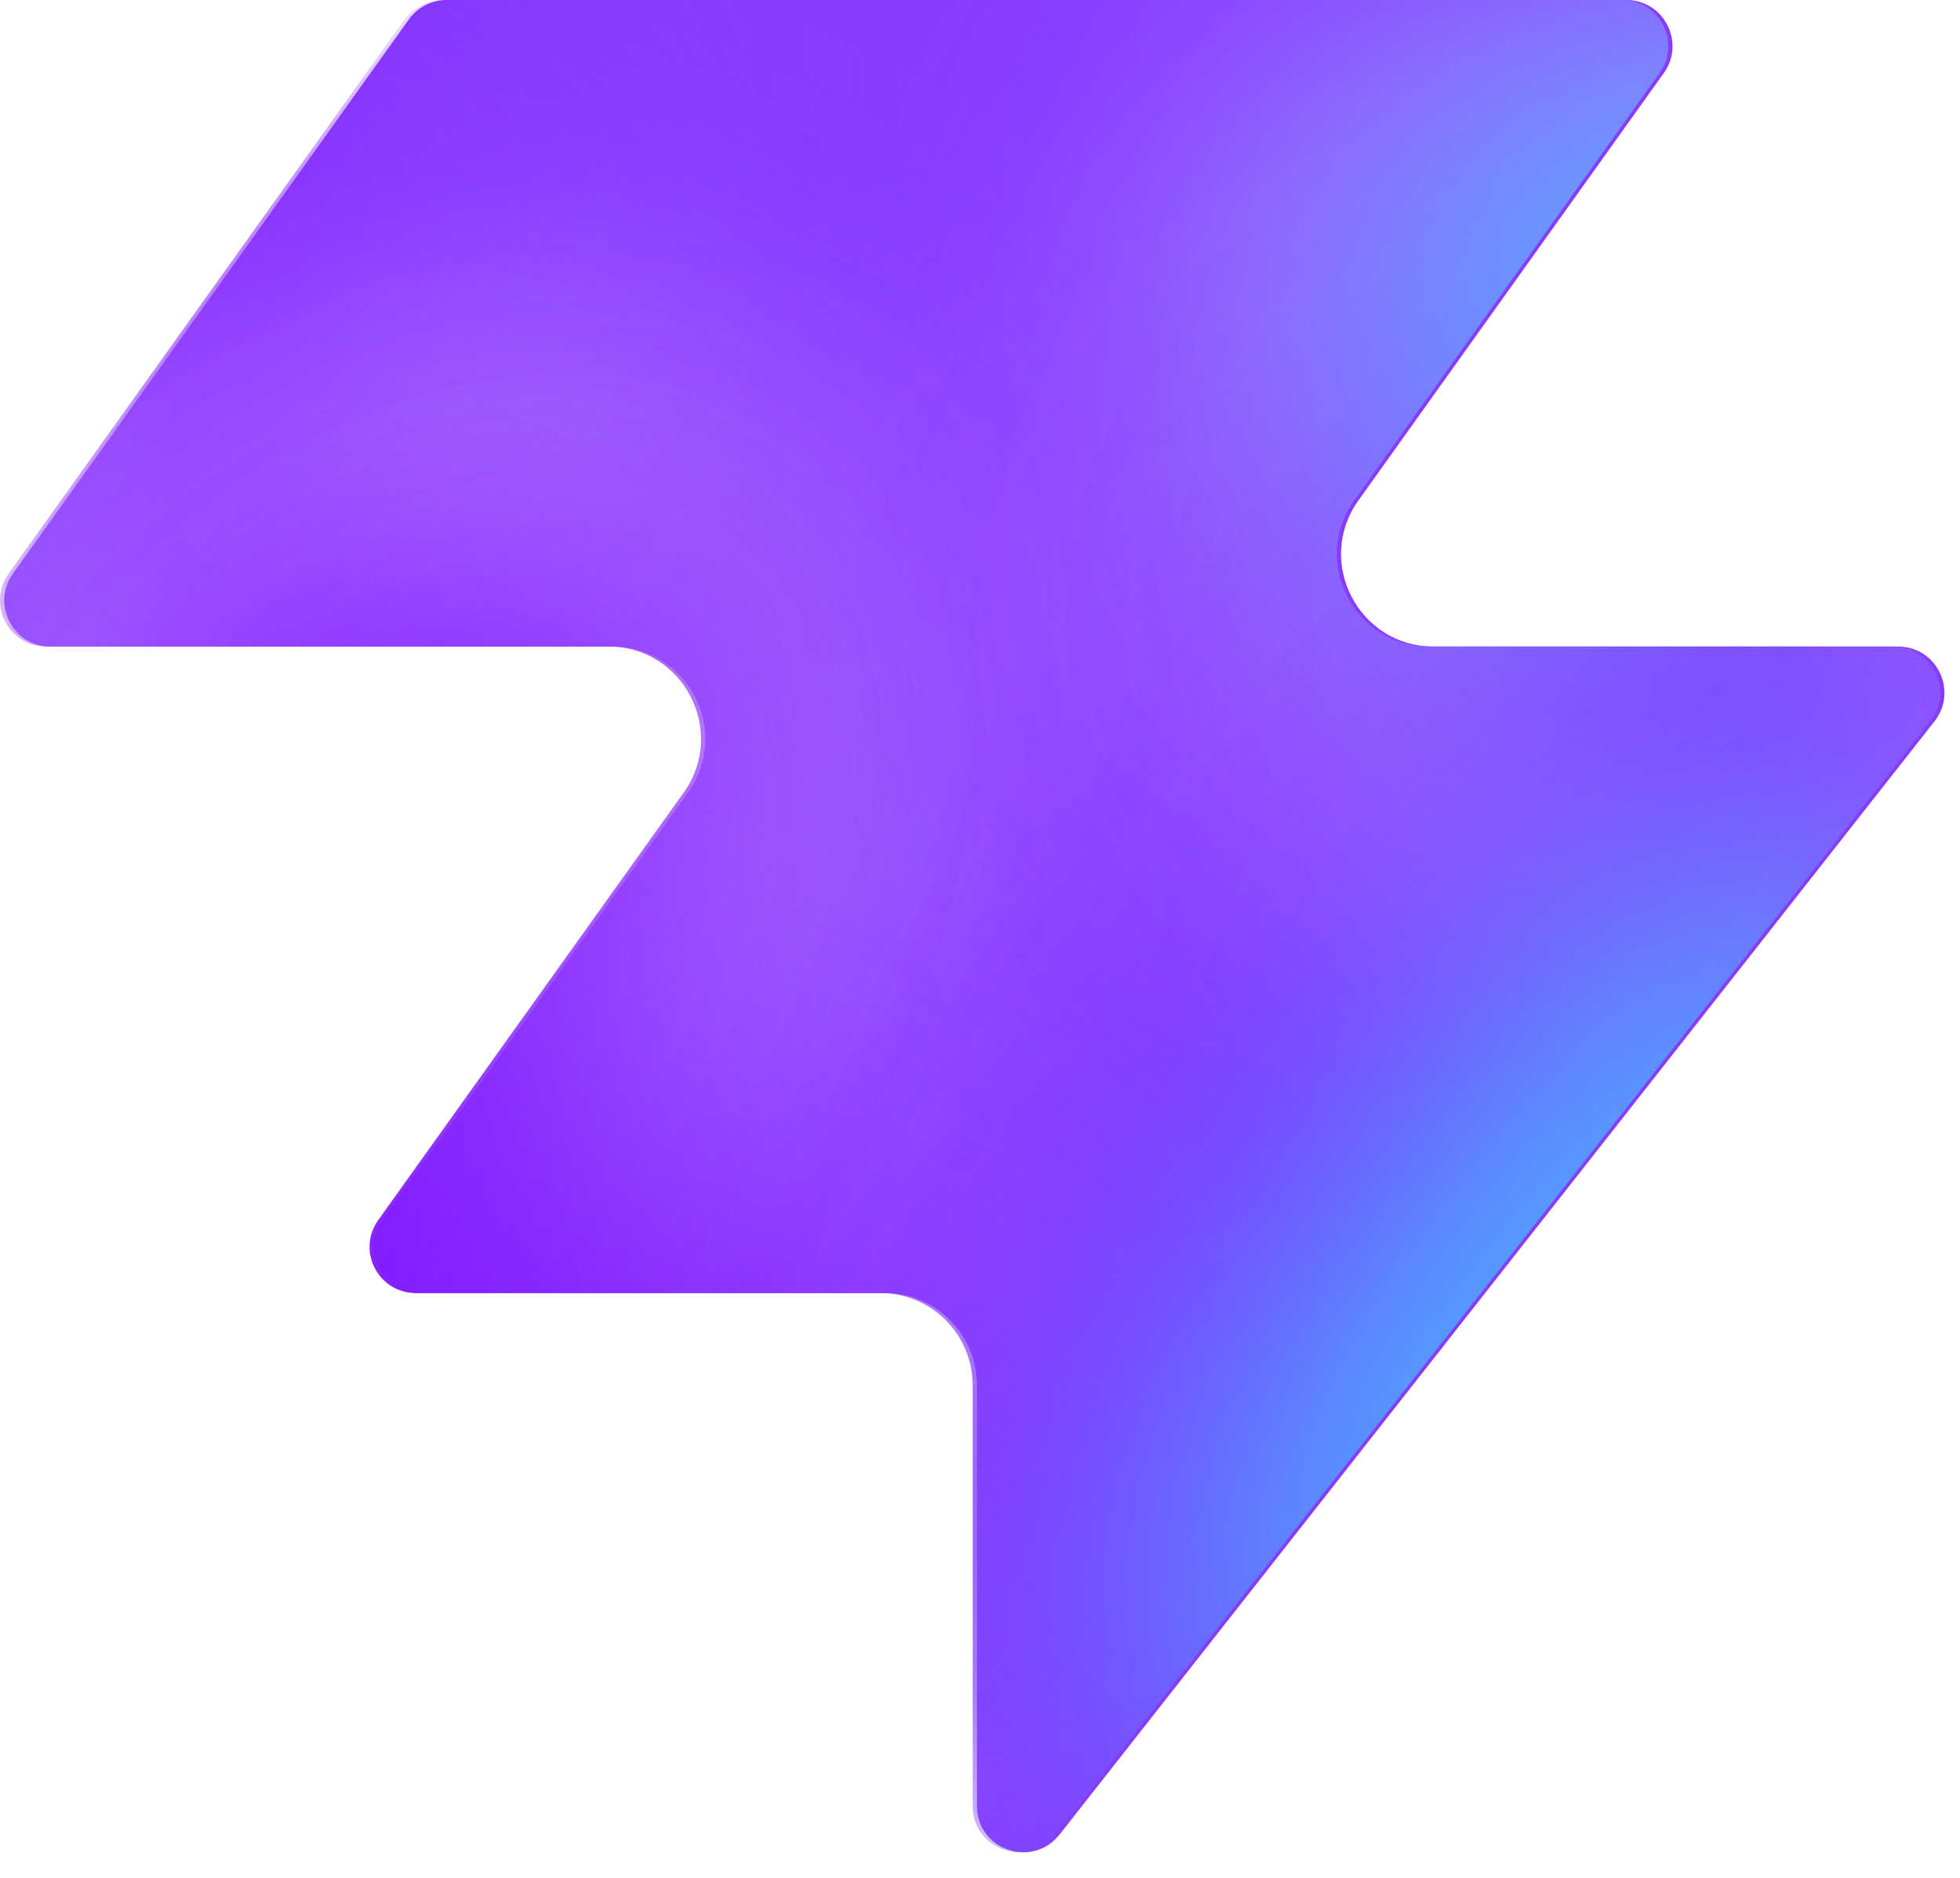
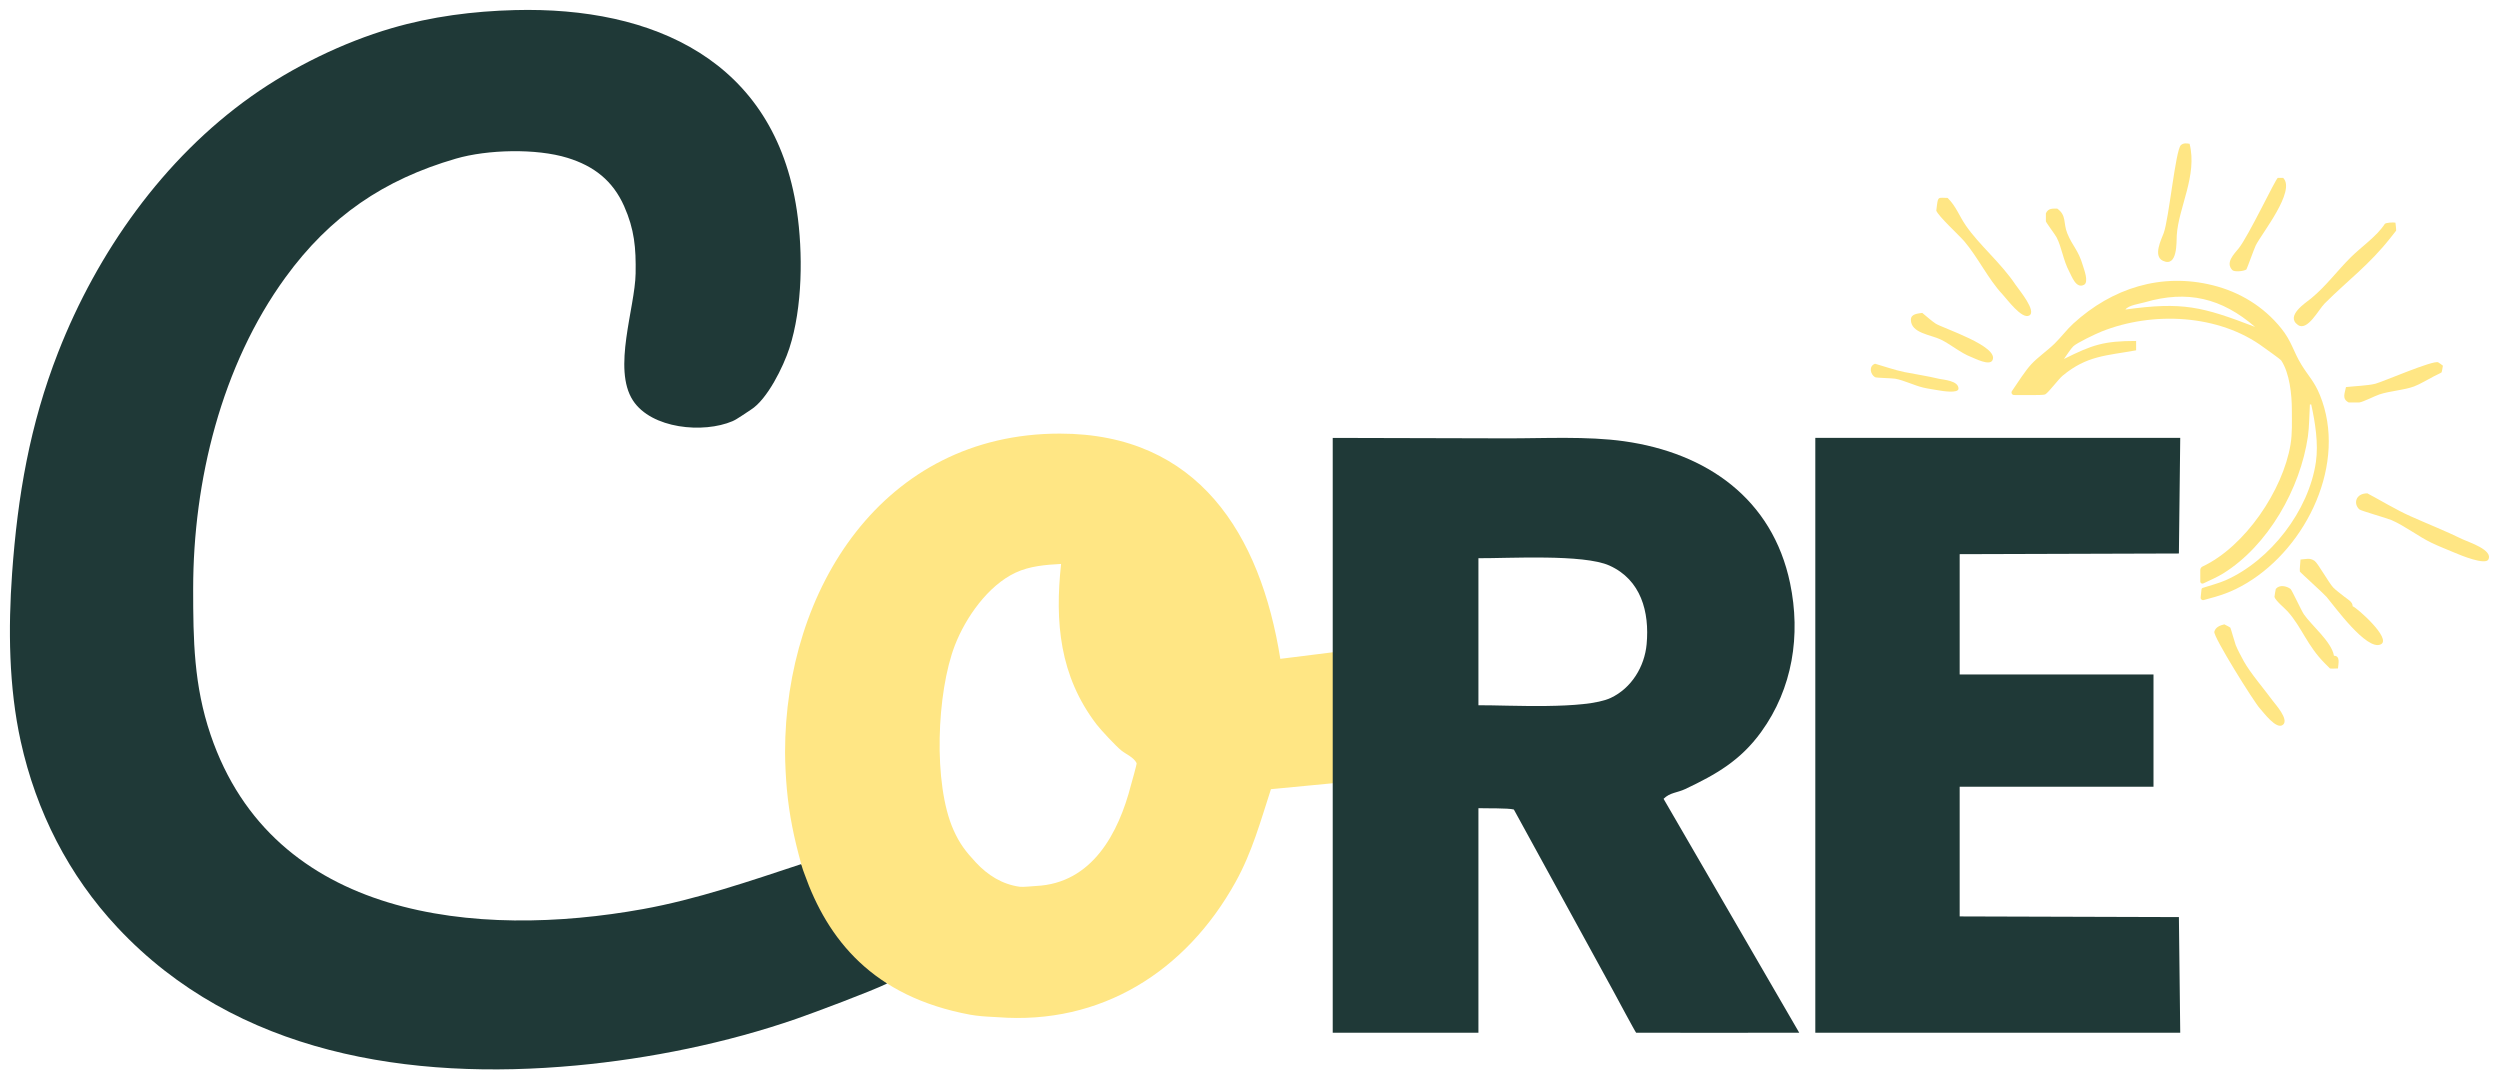
- <svg xmlns="http://www.w3.org/2000/svg" width="48" height="46" fill="none" viewBox="0 0 48 46">
-   <path fill="#863bff" d="M25.946 44.938c-.664.845-2.021.375-2.021-.698V33.937a2.26 2.26 0 0 0-2.262-2.262H10.287c-.92 0-1.456-1.04-.92-1.788l7.48-10.471c1.07-1.497 0-3.578-1.842-3.578H1.237c-.92 0-1.456-1.04-.92-1.788L10.013.474c.214-.297.556-.474.92-.474h28.894c.92 0 1.456 1.04.92 1.788l-7.48 10.471c-1.07 1.498 0 3.579 1.842 3.579h11.377c.943 0 1.473 1.088.89 1.83L25.947 44.94z" style="fill:#863bff;fill:color(display-p3 .525 .23 1);fill-opacity:1" />
-   <mask id="a" width="48" height="46" x="0" y="0" maskUnits="userSpaceOnUse" style="mask-type:alpha">
-     <path fill="#000" d="M25.842 44.938c-.664.844-2.021.375-2.021-.698V33.937a2.26 2.26 0 0 0-2.262-2.262H10.183c-.92 0-1.456-1.04-.92-1.788l7.48-10.471c1.07-1.498 0-3.579-1.842-3.579H1.133c-.92 0-1.456-1.04-.92-1.787L9.91.473c.214-.297.556-.474.92-.474h28.894c.92 0 1.456 1.04.92 1.788l-7.48 10.471c-1.07 1.498 0 3.578 1.842 3.578h11.377c.943 0 1.473 1.088.89 1.832L25.843 44.94z" style="fill:#000;fill-opacity:1" />
-   </mask>
-   <g mask="url(#a)">
-     <g filter="url(#b)">
-       <ellipse cx="5.508" cy="14.704" fill="#ede6ff" rx="5.508" ry="14.704" style="fill:#ede6ff;fill:color(display-p3 .927 .903 1);fill-opacity:1" transform="matrix(.00324 1 1 -.00324 -4.47 31.516)" />
-     </g>
-     <g filter="url(#c)">
-       <ellipse cx="10.399" cy="29.851" fill="#ede6ff" rx="10.399" ry="29.851" style="fill:#ede6ff;fill:color(display-p3 .927 .903 1);fill-opacity:1" transform="matrix(.00324 1 1 -.00324 -39.328 7.883)" />
-     </g>
-     <g filter="url(#d)">
-       <ellipse cx="5.508" cy="30.487" fill="#7e14ff" rx="5.508" ry="30.487" style="fill:#7e14ff;fill:color(display-p3 .492 .077 1);fill-opacity:1" transform="rotate(89.814 -25.913 -14.639)scale(1 -1)" />
-     </g>
-     <g filter="url(#e)">
-       <ellipse cx="5.508" cy="30.599" fill="#7e14ff" rx="5.508" ry="30.599" style="fill:#7e14ff;fill:color(display-p3 .492 .077 1);fill-opacity:1" transform="rotate(89.814 -32.644 -3.334)scale(1 -1)" />
-     </g>
-     <g filter="url(#f)">
-       <ellipse cx="5.508" cy="30.599" fill="#7e14ff" rx="5.508" ry="30.599" style="fill:#7e14ff;fill:color(display-p3 .492 .077 1);fill-opacity:1" transform="matrix(.00324 1 1 -.00324 -34.34 30.47)" />
-     </g>
-     <g filter="url(#g)">
-       <ellipse cx="14.072" cy="22.078" fill="#ede6ff" rx="14.072" ry="22.078" style="fill:#ede6ff;fill:color(display-p3 .927 .903 1);fill-opacity:1" transform="rotate(93.35 24.506 48.493)scale(-1 1)" />
-     </g>
-     <g filter="url(#h)">
-       <ellipse cx="3.47" cy="21.501" fill="#7e14ff" rx="3.47" ry="21.501" style="fill:#7e14ff;fill:color(display-p3 .492 .077 1);fill-opacity:1" transform="rotate(89.009 28.708 47.59)scale(-1 1)" />
-     </g>
-     <g filter="url(#i)">
-       <ellipse cx="3.47" cy="21.501" fill="#7e14ff" rx="3.47" ry="21.501" style="fill:#7e14ff;fill:color(display-p3 .492 .077 1);fill-opacity:1" transform="rotate(89.009 28.708 47.59)scale(-1 1)" />
-     </g>
-     <g filter="url(#j)">
-       <ellipse cx=".387" cy="8.972" fill="#7e14ff" rx="4.407" ry="29.108" style="fill:#7e14ff;fill:color(display-p3 .492 .077 1);fill-opacity:1" transform="rotate(39.51 .387 8.972)" />
-     </g>
-     <g filter="url(#k)">
-       <ellipse cx="47.523" cy="-6.092" fill="#7e14ff" rx="4.407" ry="29.108" style="fill:#7e14ff;fill:color(display-p3 .492 .077 1);fill-opacity:1" transform="rotate(37.892 47.523 -6.092)" />
-     </g>
-     <g filter="url(#l)">
-       <ellipse cx="41.412" cy="6.333" fill="#47bfff" rx="5.971" ry="9.665" style="fill:#47bfff;fill:color(display-p3 .28 .748 1);fill-opacity:1" transform="rotate(37.892 41.412 6.333)" />
-     </g>
-     <g filter="url(#m)">
-       <ellipse cx="-1.879" cy="38.332" fill="#7e14ff" rx="4.407" ry="29.108" style="fill:#7e14ff;fill:color(display-p3 .492 .077 1);fill-opacity:1" transform="rotate(37.892 -1.88 38.332)" />
-     </g>
-     <g filter="url(#n)">
-       <ellipse cx="-1.879" cy="38.332" fill="#7e14ff" rx="4.407" ry="29.108" style="fill:#7e14ff;fill:color(display-p3 .492 .077 1);fill-opacity:1" transform="rotate(37.892 -1.88 38.332)" />
-     </g>
-     <g filter="url(#o)">
-       <ellipse cx="35.651" cy="29.907" fill="#7e14ff" rx="4.407" ry="29.108" style="fill:#7e14ff;fill:color(display-p3 .492 .077 1);fill-opacity:1" transform="rotate(37.892 35.651 29.907)" />
-     </g>
-     <g filter="url(#p)">
-       <ellipse cx="38.418" cy="32.4" fill="#47bfff" rx="5.971" ry="15.297" style="fill:#47bfff;fill:color(display-p3 .28 .748 1);fill-opacity:1" transform="rotate(37.892 38.418 32.4)" />
-     </g>
+ <svg xmlns="http://www.w3.org/2000/svg" viewBox="-2 -2 504 218">
+   <defs>
+     <style>
+       .cls-1{fill:#c0735d}
+       .cls-2{fill:#1f3937}
+       .cls-3{fill:#ffe684}
+     </style>
+   </defs>
+   <g id="Layer_3" data-name="Layer 3">
+     <path d="M363.966 86.275 L437.535 86.275 L437.266 109.585 L393.07 109.72 L393.07 133.974 L432.145 133.974 L432.145 156.611 L393.07 156.611 L393.07 182.751 L437.266 182.885 L437.535 206.196 L363.966 206.196 Z" class="cls-2" />
+     <path d="M176.843 196.275 C173.547 197.88 162.162 202.136 158.614 203.369 C144.543 208.26 128.98 211.427 114.149 212.801 C80.701 215.899 45.64 210.567 21.71 185.015 C11.819 174.454 5.297 161.593 2.178 147.451 C-0.237 136.504 -0.355 124.709 0.44 113.569 C1.553 97.996 4.006 83.658 9.724 69.031 C17.599 48.884 30.912 30.008 48.664 17.424 C56.991 11.522 67.161 6.543 76.96 3.681 C85.051 1.317 93.39 0.255 101.782 0.035 C129.706 -0.7 154.162 10.177 158.646 40.448 C159.899 48.903 159.809 60.02 157.132 68.222 C155.93 71.904 152.696 78.523 149.379 80.596 C148.394 81.212 146.655 82.492 145.679 82.909 C139.812 85.416 129.339 84.467 125.602 78.732 C121.435 72.336 126.024 60.086 126.141 53.131 C126.228 47.987 125.909 44.255 123.824 39.564 C121.544 34.433 117.756 31.469 112.397 29.821 C106.091 27.88 96.264 28.137 89.923 29.978 C75.379 34.2 64.501 41.612 55.536 53.94 C42.624 71.694 36.942 95.017 36.942 116.725 C36.942 127.023 37.077 136.158 40.445 146.103 C53.057 183.35 94.204 187.309 127.623 181.271 C138.424 179.32 149.135 175.637 159.522 172.205" class="cls-2" />
+     <path d="M266.891 155.884 L254.225 157.097 C252.097 163.63 250.438 169.778 247.084 175.826 C237.082 193.864 219.951 204.668 199.145 203.067 C197.754 202.96 196.559 202.982 194.633 202.723 L194.633 202.723 C194.312 202.688 193.965 202.636 193.591 202.566 L193.591 202.566 C173.917 198.917 164.843 187.356 160.166 174.15 C159.973 173.665 159.797 173.146 159.636 172.592 L159.636 172.592 C159.568 172.383 159.514 172.188 159.475 172.007 C158.08 166.914 157.127 162.457 156.632 157.097 C156.438 155.007 156.268 151.812 156.268 149.661 C156.268 116.803 176 85.414 211.647 85.414 C239.553 85.414 252.119 105.726 256.112 130.822 L266.891 129.475 Z M211.916 111.689 C208.824 111.86 205.62 112.103 202.754 113.44 C197.174 116.044 192.652 122.522 190.492 128.127 C186.848 137.586 186.083 156.023 190.223 165.316 C191.47 168.116 192.721 169.707 194.739 171.874 C197.119 174.431 200.029 176.28 203.562 176.769 C204.255 176.865 206.1 176.648 206.883 176.611 C218.185 176.073 223.513 165.955 226.004 156.267 C226.106 155.871 227.227 152.005 227.142 151.842 C226.512 150.626 225.081 150.114 224.043 149.282 C222.986 148.434 219.91 145.144 219.058 144.027 C211.612 134.278 210.642 123.416 211.916 111.689 Z" class="cls-3" />
+     <path d="M266.677 129.129 L266.677 86.281 L301.729 86.371 C309.225 86.39 317.969 85.904 325.425 86.955 C342.044 89.297 355.329 98.524 358.882 115.579 C361.064 126.052 359.403 136.795 353.047 145.568 C348.878 151.321 344.002 154.107 337.748 157.07 C336.132 157.835 334.664 157.753 333.375 159.042 L360.728 206.202 C357.47 206.202 327.879 206.223 327.851 206.202 C327.686 206.08 323.647 198.529 323.328 197.947 L303.904 162.496 C303.859 162.414 303.215 161.204 303.193 161.198 C302.067 160.885 297.577 160.986 296.051 160.928 L296.051 206.202 L266.677 206.202 L266.677 155.539 Z M296.051 110.535 L296.051 140.178 C302.074 140.14 317.626 141.101 322.73 138.696 C326.917 136.723 329.551 132.387 329.963 127.853 C330.552 121.376 328.855 114.901 322.461 112.017 C317.238 109.66 302.072 110.574 296.051 110.535 Z" class="cls-2" />
  </g>
-   <defs>
-     <filter id="b" width="60.045" height="41.654" x="-19.77" y="16.149" color-interpolation-filters="sRGB" filterUnits="userSpaceOnUse">
-       <feFlood flood-opacity="0" result="BackgroundImageFix" />
-       <feBlend in="SourceGraphic" in2="BackgroundImageFix" result="shape" />
-       <feGaussianBlur result="effect1_foregroundBlur_2002_17158" stdDeviation="7.659" />
-     </filter>
-     <filter id="c" width="90.34" height="51.437" x="-54.613" y="-7.533" color-interpolation-filters="sRGB" filterUnits="userSpaceOnUse">
-       <feFlood flood-opacity="0" result="BackgroundImageFix" />
-       <feBlend in="SourceGraphic" in2="BackgroundImageFix" result="shape" />
-       <feGaussianBlur result="effect1_foregroundBlur_2002_17158" stdDeviation="7.659" />
-     </filter>
-     <filter id="d" width="79.355" height="29.4" x="-49.64" y="2.03" color-interpolation-filters="sRGB" filterUnits="userSpaceOnUse">
-       <feFlood flood-opacity="0" result="BackgroundImageFix" />
-       <feBlend in="SourceGraphic" in2="BackgroundImageFix" result="shape" />
-       <feGaussianBlur result="effect1_foregroundBlur_2002_17158" stdDeviation="4.596" />
-     </filter>
-     <filter id="e" width="79.579" height="29.4" x="-45.045" y="20.029" color-interpolation-filters="sRGB" filterUnits="userSpaceOnUse">
-       <feFlood flood-opacity="0" result="BackgroundImageFix" />
-       <feBlend in="SourceGraphic" in2="BackgroundImageFix" result="shape" />
-       <feGaussianBlur result="effect1_foregroundBlur_2002_17158" stdDeviation="4.596" />
-     </filter>
-     <filter id="f" width="79.579" height="29.4" x="-43.513" y="21.178" color-interpolation-filters="sRGB" filterUnits="userSpaceOnUse">
-       <feFlood flood-opacity="0" result="BackgroundImageFix" />
-       <feBlend in="SourceGraphic" in2="BackgroundImageFix" result="shape" />
-       <feGaussianBlur result="effect1_foregroundBlur_2002_17158" stdDeviation="4.596" />
-     </filter>
-     <filter id="g" width="74.749" height="58.852" x="15.756" y="-17.901" color-interpolation-filters="sRGB" filterUnits="userSpaceOnUse">
-       <feFlood flood-opacity="0" result="BackgroundImageFix" />
-       <feBlend in="SourceGraphic" in2="BackgroundImageFix" result="shape" />
-       <feGaussianBlur result="effect1_foregroundBlur_2002_17158" stdDeviation="7.659" />
-     </filter>
-     <filter id="h" width="61.377" height="25.362" x="23.548" y="2.284" color-interpolation-filters="sRGB" filterUnits="userSpaceOnUse">
-       <feFlood flood-opacity="0" result="BackgroundImageFix" />
-       <feBlend in="SourceGraphic" in2="BackgroundImageFix" result="shape" />
-       <feGaussianBlur result="effect1_foregroundBlur_2002_17158" stdDeviation="4.596" />
-     </filter>
-     <filter id="i" width="61.377" height="25.362" x="23.548" y="2.284" color-interpolation-filters="sRGB" filterUnits="userSpaceOnUse">
-       <feFlood flood-opacity="0" result="BackgroundImageFix" />
-       <feBlend in="SourceGraphic" in2="BackgroundImageFix" result="shape" />
-       <feGaussianBlur result="effect1_foregroundBlur_2002_17158" stdDeviation="4.596" />
-     </filter>
-     <filter id="j" width="56.045" height="63.649" x="-27.636" y="-22.853" color-interpolation-filters="sRGB" filterUnits="userSpaceOnUse">
-       <feFlood flood-opacity="0" result="BackgroundImageFix" />
-       <feBlend in="SourceGraphic" in2="BackgroundImageFix" result="shape" />
-       <feGaussianBlur result="effect1_foregroundBlur_2002_17158" stdDeviation="4.596" />
-     </filter>
-     <filter id="k" width="54.814" height="64.646" x="20.116" y="-38.415" color-interpolation-filters="sRGB" filterUnits="userSpaceOnUse">
-       <feFlood flood-opacity="0" result="BackgroundImageFix" />
-       <feBlend in="SourceGraphic" in2="BackgroundImageFix" result="shape" />
-       <feGaussianBlur result="effect1_foregroundBlur_2002_17158" stdDeviation="4.596" />
-     </filter>
-     <filter id="l" width="33.541" height="35.313" x="24.641" y="-11.323" color-interpolation-filters="sRGB" filterUnits="userSpaceOnUse">
-       <feFlood flood-opacity="0" result="BackgroundImageFix" />
-       <feBlend in="SourceGraphic" in2="BackgroundImageFix" result="shape" />
-       <feGaussianBlur result="effect1_foregroundBlur_2002_17158" stdDeviation="4.596" />
-     </filter>
-     <filter id="m" width="54.814" height="64.646" x="-29.286" y="6.009" color-interpolation-filters="sRGB" filterUnits="userSpaceOnUse">
-       <feFlood flood-opacity="0" result="BackgroundImageFix" />
-       <feBlend in="SourceGraphic" in2="BackgroundImageFix" result="shape" />
-       <feGaussianBlur result="effect1_foregroundBlur_2002_17158" stdDeviation="4.596" />
-     </filter>
-     <filter id="n" width="54.814" height="64.646" x="-29.286" y="6.009" color-interpolation-filters="sRGB" filterUnits="userSpaceOnUse">
-       <feFlood flood-opacity="0" result="BackgroundImageFix" />
-       <feBlend in="SourceGraphic" in2="BackgroundImageFix" result="shape" />
-       <feGaussianBlur result="effect1_foregroundBlur_2002_17158" stdDeviation="4.596" />
-     </filter>
-     <filter id="o" width="54.814" height="64.646" x="8.244" y="-2.416" color-interpolation-filters="sRGB" filterUnits="userSpaceOnUse">
-       <feFlood flood-opacity="0" result="BackgroundImageFix" />
-       <feBlend in="SourceGraphic" in2="BackgroundImageFix" result="shape" />
-       <feGaussianBlur result="effect1_foregroundBlur_2002_17158" stdDeviation="4.596" />
-     </filter>
-     <filter id="p" width="39.409" height="43.623" x="18.713" y="10.588" color-interpolation-filters="sRGB" filterUnits="userSpaceOnUse">
-       <feFlood flood-opacity="0" result="BackgroundImageFix" />
-       <feBlend in="SourceGraphic" in2="BackgroundImageFix" result="shape" />
-       <feGaussianBlur result="effect1_foregroundBlur_2002_17158" stdDeviation="4.596" />
-     </filter>
-   </defs>
+   <g id="Layer_2" data-name="Layer 2">
+     <path d="M439.422 26.988 C441.022 33.391 437.188 39.818 436.838 45.42 C436.755 46.747 437.038 51.992 434.032 50.568 C432.014 49.613 433.726 46.277 434.204 44.982 C435.26 42.114 436.582 28.236 437.67 27.258 C438.184 26.796 438.823 26.888 439.422 26.988 Z" class="cls-3" />
+     <path d="M458.285 33.86 C460.901 36.475 453.982 45.036 452.761 47.469 C452.47 48.048 450.964 52.254 450.875 52.32 C450.374 52.688 448.456 52.875 448.045 52.455 C446.567 50.943 448.427 49.181 449.32 48.065 C451.334 45.547 456.735 34.085 457.208 33.86 C457.229 33.85 458.164 33.86 458.285 33.86 Z" class="cls-3" />
+     <path d="M390.645 37.902 C392.38 39.638 392.937 41.464 394.283 43.427 C397.021 47.42 401.394 50.994 404.329 55.397 C404.954 56.334 408.698 60.766 407.083 61.617 C405.577 62.411 402.589 58.279 401.684 57.32 C398.884 54.349 396.7 49.809 394.013 46.661 C392.96 45.426 388.766 41.594 388.354 40.462 C388.349 40.449 388.49 39.373 388.501 39.29 C388.722 37.52 388.892 37.902 390.645 37.902 Z" class="cls-3" />
+     <path d="M412.743 40.058 C414.672 41.437 413.916 42.971 414.764 45.044 C415.861 47.725 416.964 48.322 417.919 51.567 C418.148 52.346 419.148 54.883 418.132 55.419 C416.527 56.265 415.67 53.696 415.158 52.745 C413.941 50.485 413.639 47.814 412.608 45.852 C412.312 45.29 410.499 42.888 410.452 42.618 C410.437 42.535 410.452 41.002 410.452 41.001 C410.931 39.945 411.812 40.058 412.743 40.058 Z" class="cls-3" />
+     <path d="M480.922 42.888 C480.958 43.317 481.088 44.123 481.057 44.505 L479.935 45.926 C475.521 51.517 471.491 54.34 466.63 59.202 C465.416 60.415 463.173 64.867 461.25 63.503 C458.69 61.689 462.833 59.048 463.903 58.172 C466.9 55.72 469.162 52.612 471.894 49.894 C474.118 47.684 477.1 45.697 478.766 43.157 C478.957 42.867 480.527 42.789 480.922 42.888 Z" class="cls-3" />
+     <path d="M441.651 118.454 L441.824 116.808 C441.838 116.675 441.926 116.565 442.053 116.524 C443.519 116.048 445.371 115.563 446.698 114.975 C455.728 110.973 463.475 100.928 464.888 91.126 C465.423 87.41 464.737 83.162 463.945 79.538 L463.675 79.538 C463.548 81.574 463.555 84.038 463.271 86.005 C461.76 96.456 455.26 107.989 446.159 113.628 C445.032 114.326 443.501 114.994 442.189 115.62 C441.91 115.753 441.577 115.547 441.577 115.238 L441.577 112.908 C441.577 112.616 441.762 112.336 442.026 112.212 C450.619 108.18 458.245 96.816 459.768 87.622 C460.151 85.306 460.037 82.959 460.037 80.621 C460.037 77.588 459.602 73.222 457.881 70.645 C457.729 70.417 454.8 68.354 454.384 68.044 C445.332 61.313 431.931 60.733 421.676 64.835 C420.425 65.335 416.683 67.133 415.976 67.815 C415.445 68.328 414.585 69.703 414.09 70.375 C419.839 67.501 422.127 66.737 428.642 66.737 L428.642 68.624 C422.631 69.717 418.711 69.675 413.82 73.744 C412.98 74.443 410.958 77.171 410.314 77.507 C409.863 77.743 406.051 77.611 404.03 77.638 C403.628 77.643 403.38 77.172 403.607 76.84 C404.817 75.071 406.261 72.783 407.488 71.453 C408.81 70.019 410.767 68.682 412.204 67.276 C413.486 66.021 414.673 64.424 415.976 63.234 C423.834 56.06 433.754 52.924 444.121 55.516 C449.541 56.871 454.331 59.781 457.881 64.177 C460.013 66.817 460.308 68.805 461.924 71.453 C463.372 73.829 464.565 74.874 465.696 77.651 C471.271 91.34 463.073 108.237 451.009 115.514 C447.838 117.427 445.592 118.085 442.256 118.972 C441.928 119.059 441.615 118.791 441.651 118.454 Z M452.626 63.908 C445.89 58.09 438.991 56.431 430.377 58.944 C429.375 59.236 427.063 59.539 426.486 60.404 C438.045 58.799 441.925 59.805 452.626 63.908 Z" class="cls-3" />
+     <path d="M385.525 61.078 C386.359 61.746 387.357 62.666 388.219 63.234 C389.598 64.142 401.152 67.838 399.672 70.645 C399.067 71.795 396.153 70.265 395.382 69.969 C393.256 69.151 391.332 67.472 389.297 66.468 C387.262 65.464 383.234 65.184 383.234 62.459 C383.234 61.245 384.693 61.217 385.525 61.078 Z" class="cls-3" />
+     <path d="M490.489 71.723 C490.419 72.071 490.332 72.78 490.219 73.07 C490.195 73.134 488.86 73.767 488.735 73.831 C487.553 74.436 485.886 75.454 484.695 75.9 C482.677 76.655 479.798 76.814 477.688 77.517 C476.724 77.838 474.408 79.039 473.646 79.134 C473.488 79.153 471.503 79.14 471.49 79.134 C470.077 78.396 470.72 77.266 470.951 76.035 C472.647 75.842 475.343 75.748 476.88 75.361 C478.3 75.003 488.578 70.536 489.546 71.049 C489.818 71.193 490.219 71.53 490.489 71.723 Z" class="cls-3" />
+     <path d="M475.263 97.459 C478.029 98.928 481.078 100.781 483.887 102.04 C487.555 103.685 490.858 104.965 494.532 106.753 C495.611 107.277 500.671 108.864 499.651 110.798 C499.028 111.981 494.084 109.952 492.903 109.446 C491.364 108.786 489.696 108.152 488.198 107.43 C485.547 106.151 482.738 103.972 480.114 102.848 C479.128 102.426 473.971 100.985 473.646 100.692 C472.419 99.587 472.85 97.459 475.263 97.459 Z" class="cls-3" />
+     <path d="M472.299 120.23 C473.043 120.416 480.283 126.804 477.958 127.91 C475.106 129.267 468.559 120.123 467.044 118.344 C466.46 117.658 461.676 113.359 461.654 113.223 C461.584 112.797 461.759 111.341 461.789 110.798 C462.978 110.724 463.63 110.405 464.618 111.068 C465.268 111.503 467.499 115.521 468.391 116.457 C468.916 117.007 469.889 117.697 470.499 118.202 C471.272 118.842 472.299 119.28 472.299 120.23 Z" class="cls-3" />
+     <path d="M468.526 130.201 C469.856 130.201 469.407 131.815 469.334 132.761 C468.938 132.761 468.047 132.825 467.717 132.761 L466.717 131.761 C463.112 128.155 462.082 124.523 459.229 121.308 C458.622 120.624 456.751 119.114 456.534 118.344 C456.515 118.278 456.772 116.766 456.803 116.727 C457.539 115.82 458.952 116.128 459.768 116.727 C460.03 116.919 461.961 121.116 462.463 121.847 C464.023 124.122 468.055 127.378 468.526 130.201 Z" class="cls-3" />
+     <path d="M446.428 123.868 C446.698 124.018 447.458 124.379 447.641 124.542 C447.703 124.597 448.547 127.619 448.719 128.045 C449.112 129.02 449.821 130.336 450.336 131.279 C451.599 133.595 454.567 137.061 456.218 139.318 C456.706 139.985 459.46 142.995 458.285 144.079 C456.973 145.291 454.276 141.542 453.581 140.805 C452.471 139.628 444.138 126.315 444.407 125.35 C444.676 124.386 445.611 124.072 446.428 123.868 Z" class="cls-3" />
+     <path d="M376.008 71.329 C377.904 71.867 380.058 72.632 381.92 73.006 C384.353 73.495 386.489 73.786 388.963 74.379 C389.69 74.553 392.861 74.723 392.831 76.355 C392.813 77.353 389.586 76.833 388.809 76.693 C387.796 76.51 386.721 76.372 385.714 76.135 C383.931 75.715 381.82 74.662 380.094 74.351 C379.446 74.235 376.262 74.192 376.006 74.04 C375.043 73.466 374.701 71.807 376.008 71.329 Z" class="cls-3" />
+   </g>
</svg>
